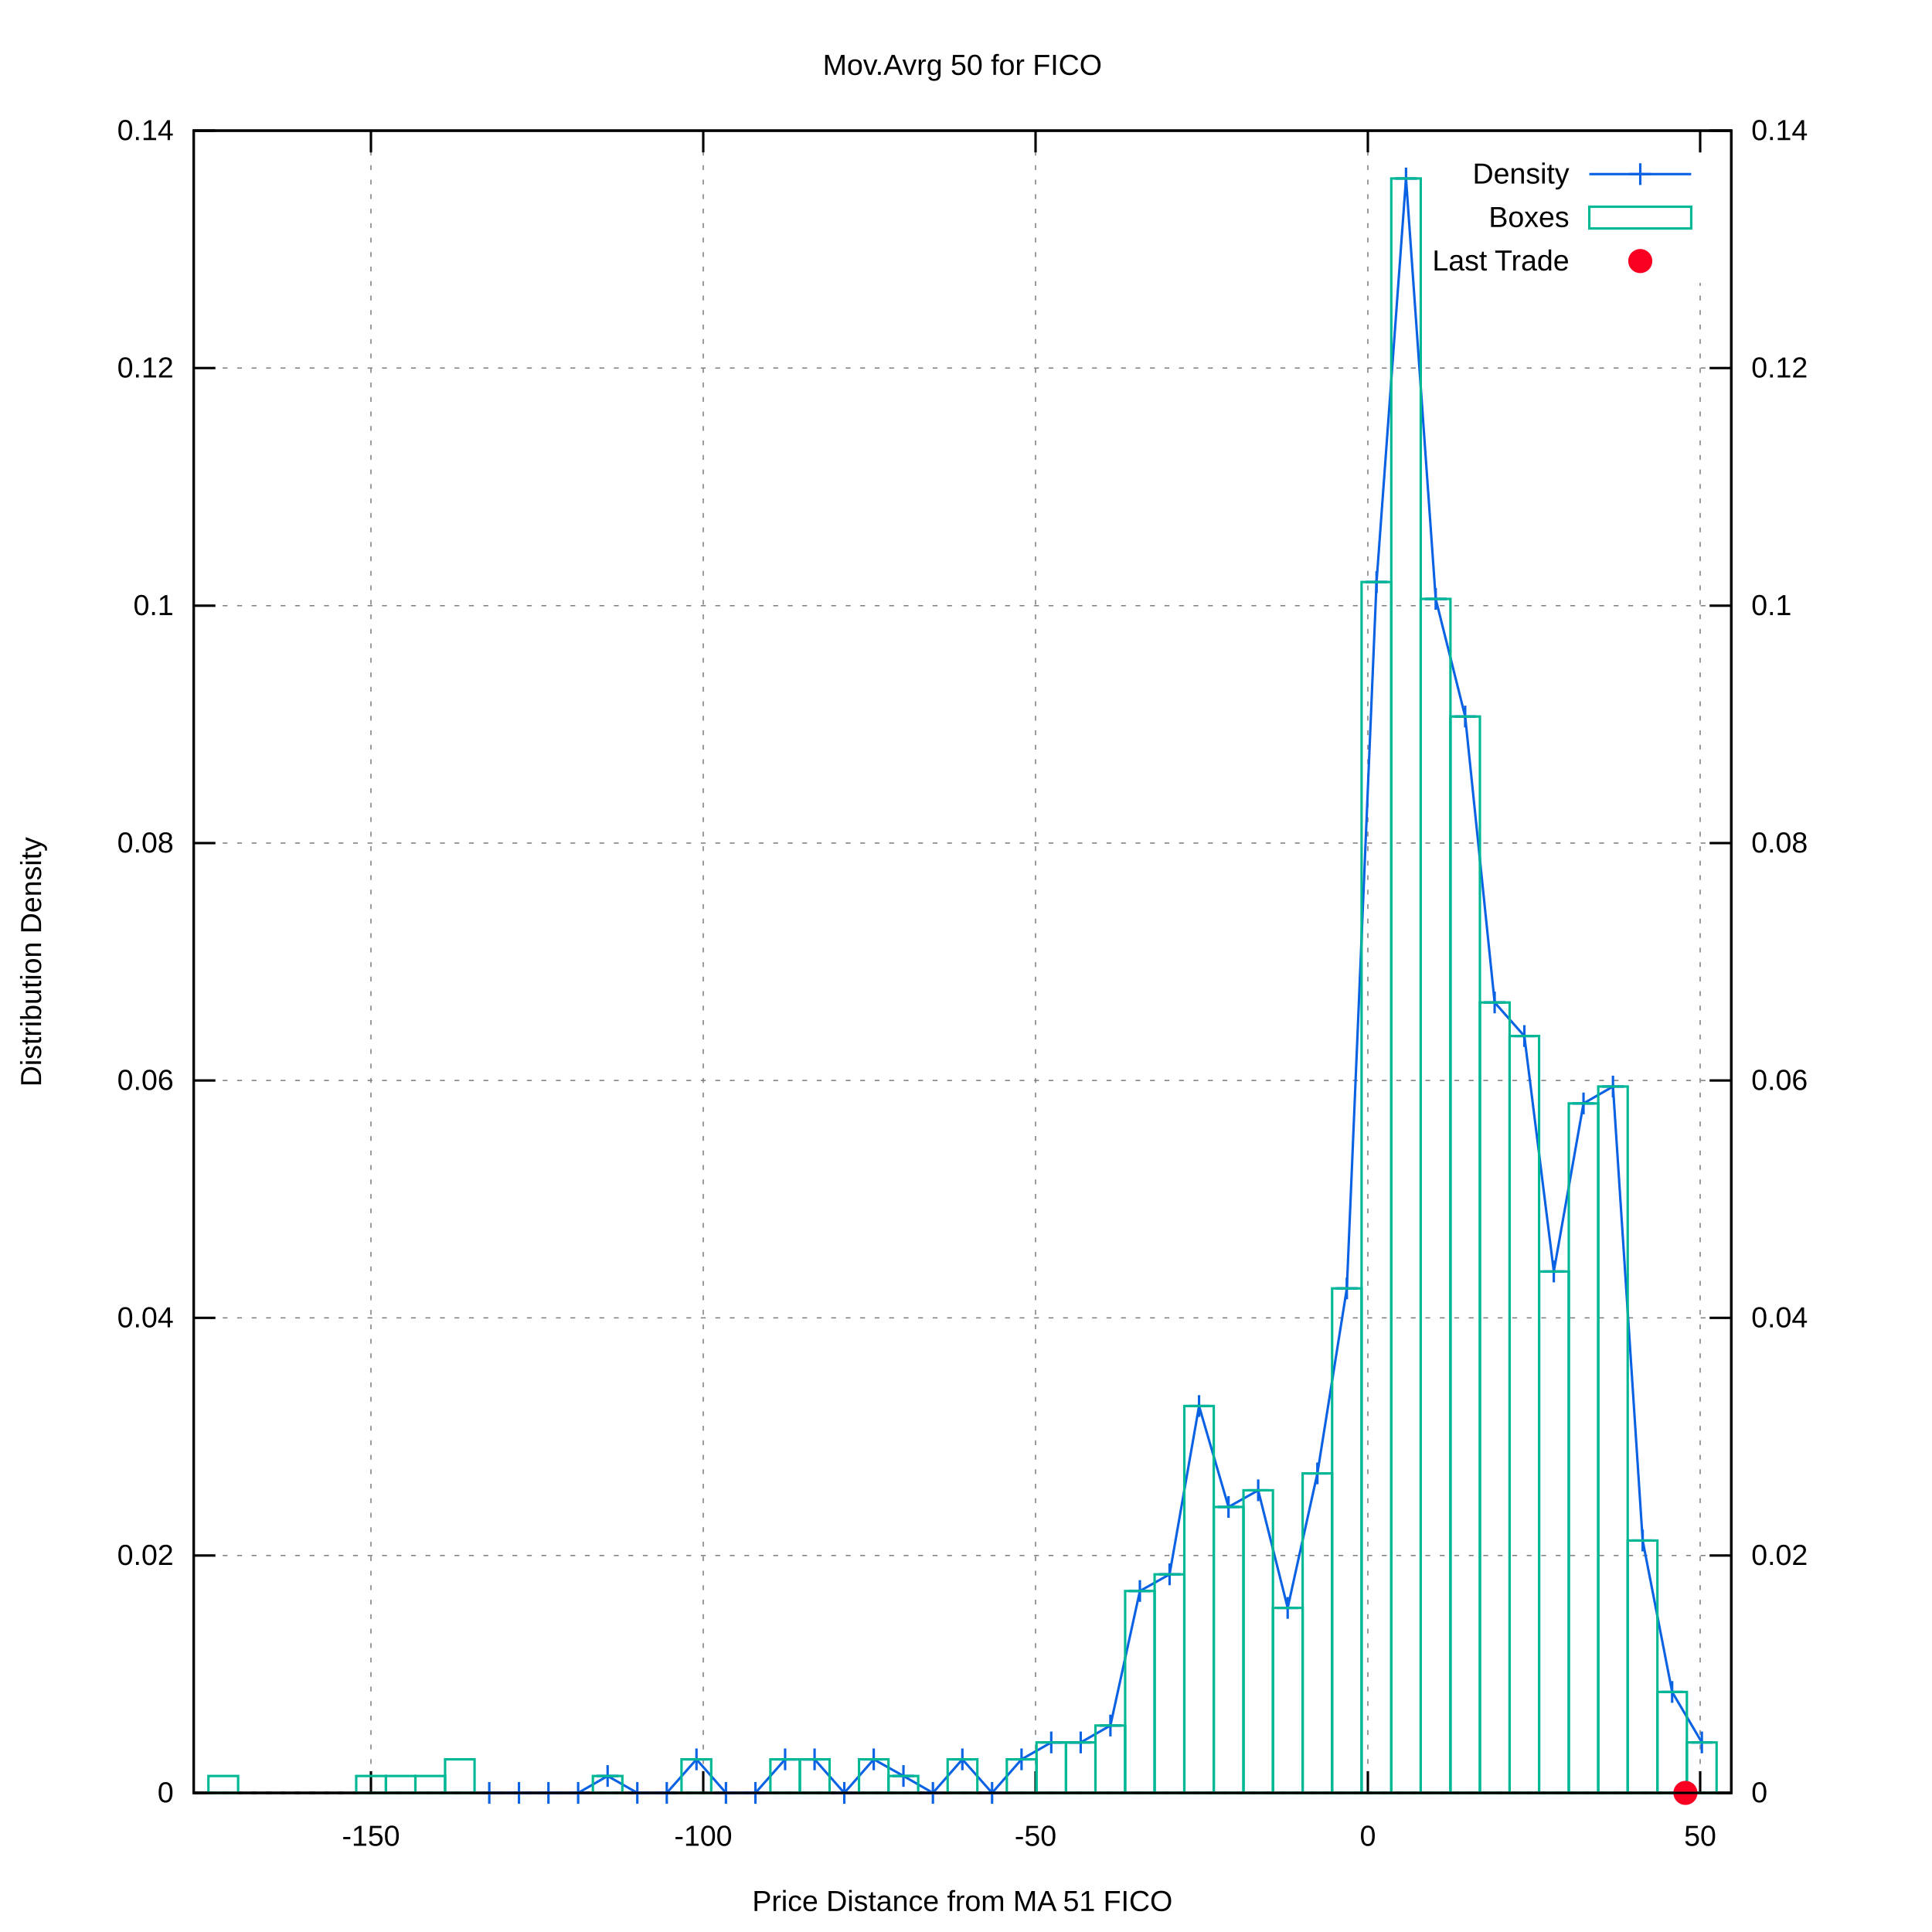
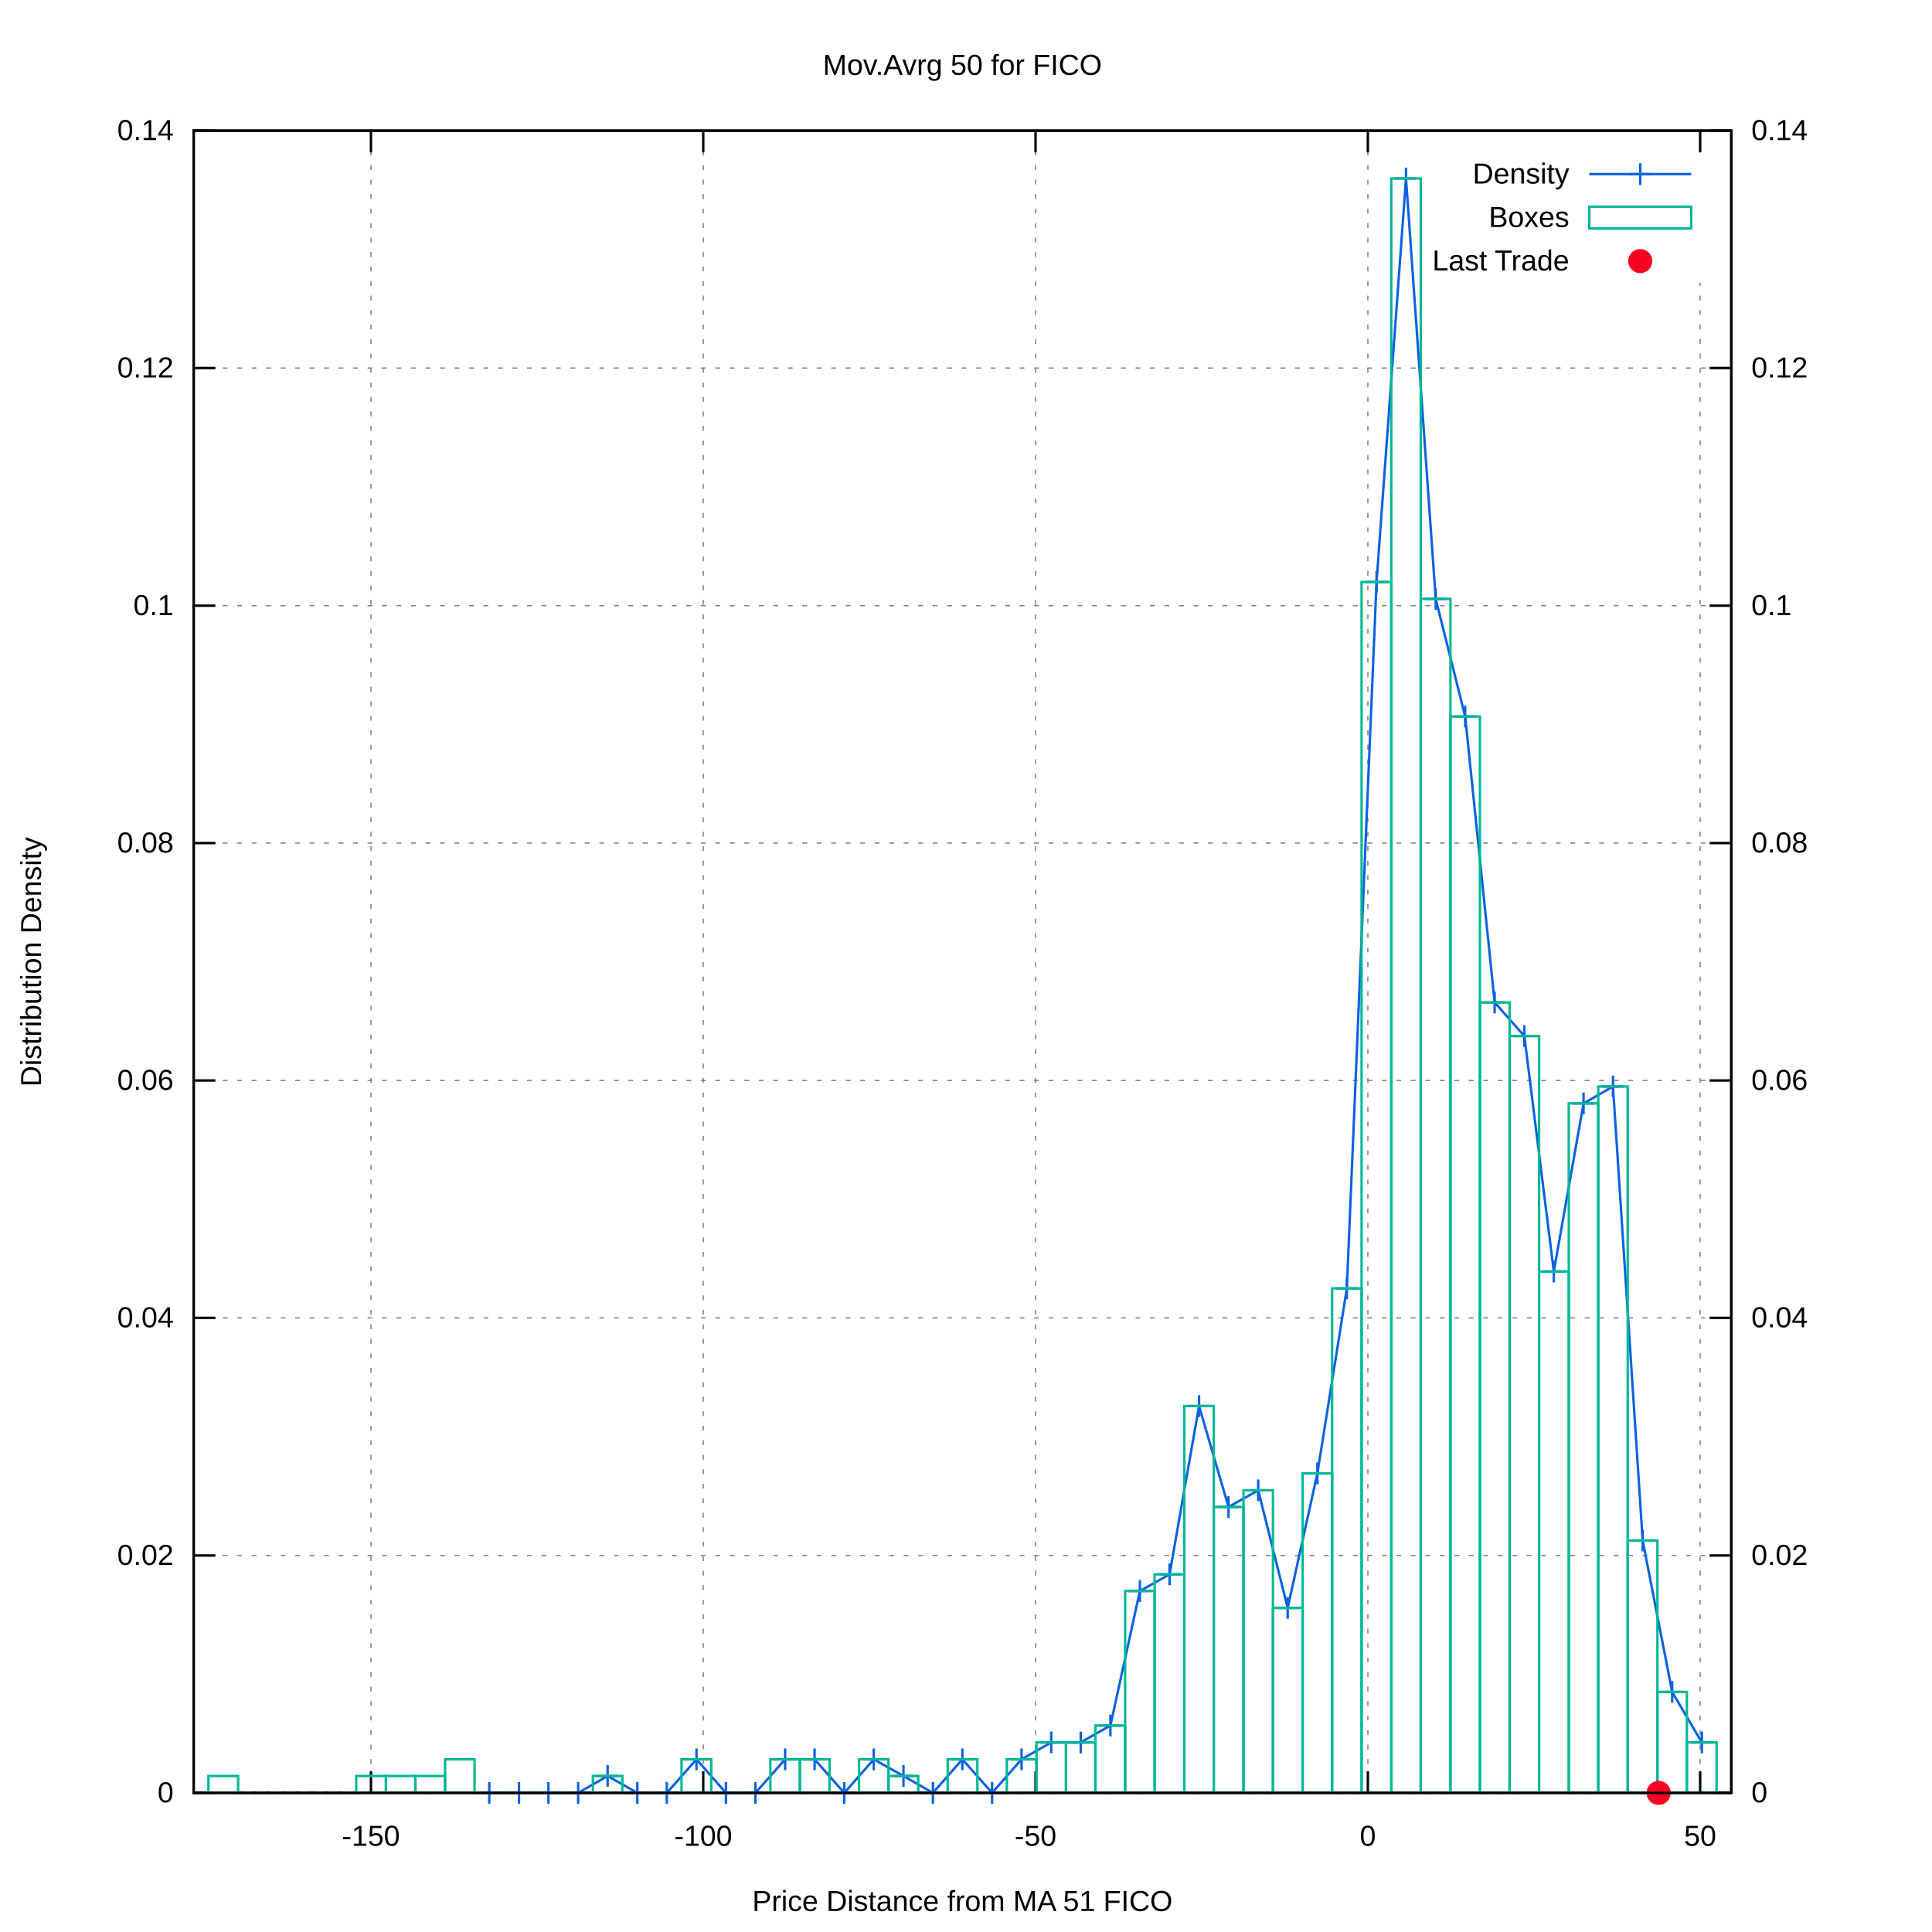
<svg xmlns="http://www.w3.org/2000/svg" xmlns:xlink="http://www.w3.org/1999/xlink" viewBox="0 0 800 800">
  <g id="gnuplot_canvas">
    <rect x="0" y="0" width="800" height="800" fill="#ffffff" />
    <defs>
      <circle id="gpDot" r="0.5" stroke-width="0.5" />
      <path id="gpPt0" stroke-width="0.222" stroke="currentColor" d="M-1,0 h2 M0,-1 v2" />
      <path id="gpPt1" stroke-width="0.222" stroke="currentColor" d="M-1,-1 L1,1 M1,-1 L-1,1" />
      <path id="gpPt2" stroke-width="0.222" stroke="currentColor" d="M-1,0 L1,0 M0,-1 L0,1 M-1,-1 L1,1 M-1,1 L1,-1" />
      <rect id="gpPt3" stroke-width="0.222" stroke="currentColor" x="-1" y="-1" width="2" height="2" />
      <rect id="gpPt4" stroke-width="0.222" stroke="currentColor" fill="currentColor" x="-1" y="-1" width="2" height="2" />
      <circle id="gpPt5" stroke-width="0.222" stroke="currentColor" cx="0" cy="0" r="1" />
      <use xlink:href="#gpPt5" id="gpPt6" fill="currentColor" stroke="none" />
      <path id="gpPt7" stroke-width="0.222" stroke="currentColor" d="M0,-1.33 L-1.33,0.67 L1.33,0.67 z" />
      <use xlink:href="#gpPt7" id="gpPt8" fill="currentColor" stroke="none" />
      <use xlink:href="#gpPt7" id="gpPt9" stroke="currentColor" transform="rotate(180)" />
      <use xlink:href="#gpPt9" id="gpPt10" fill="currentColor" stroke="none" />
      <use xlink:href="#gpPt3" id="gpPt11" stroke="currentColor" transform="rotate(45)" />
      <use xlink:href="#gpPt11" id="gpPt12" fill="currentColor" stroke="none" />
      <path id="gpPt13" stroke-width="0.222" stroke="currentColor" d="M0,1.330 L1.265,0.411 L0.782,-1.067 L-0.782,-1.076 L-1.265,0.411 z" />
      <use xlink:href="#gpPt13" id="gpPt14" fill="currentColor" stroke="none" />
      <filter id="textbox" filterUnits="objectBoundingBox" x="0" y="0" height="1" width="1">
        <feFlood flood-color="#FFFFFF" flood-opacity="1" result="bgnd" />
        <feComposite in="SourceGraphic" in2="bgnd" operator="atop" />
      </filter>
      <filter id="greybox" filterUnits="objectBoundingBox" x="0" y="0" height="1" width="1">
        <feFlood flood-color="lightgrey" flood-opacity="1" result="grey" />
        <feComposite in="SourceGraphic" in2="grey" operator="atop" />
      </filter>
    </defs>
    <g fill="none" color="#FFFFFF" stroke="black" stroke-width="1.00" stroke-linecap="butt" stroke-linejoin="miter">
</g>
    <g fill="none" color="black" stroke="currentColor" stroke-width="1.00" stroke-linecap="butt" stroke-linejoin="miter">
</g>
    <g fill="none" color="black" stroke="black" stroke-width="0.50" stroke-linecap="butt" stroke-linejoin="miter">
</g>
    <g fill="none" color="gray" stroke="currentColor" stroke-width="0.50" stroke-linecap="butt" stroke-linejoin="miter">
      <path stroke="gray" stroke-dasharray="2,4" class="gridline" d="M80.2,742.4 L716.9,742.4  " />
    </g>
    <g fill="none" color="gray" stroke="gray" stroke-width="1.00" stroke-linecap="butt" stroke-linejoin="miter">
</g>
    <g fill="none" color="black" stroke="currentColor" stroke-width="1.00" stroke-linecap="butt" stroke-linejoin="miter">
      <path stroke="black" d="M80.2,742.4 L89.2,742.4  " />
      <g transform="translate(71.9,746.3)" stroke="none" fill="black" font-family="arial" font-size="12.00" text-anchor="end">
        <text>
          <tspan font-family="arial"> 0</tspan>
        </text>
      </g>
    </g>
    <g fill="none" color="black" stroke="currentColor" stroke-width="1.00" stroke-linecap="butt" stroke-linejoin="miter">
</g>
    <g fill="none" color="black" stroke="black" stroke-width="0.50" stroke-linecap="butt" stroke-linejoin="miter">
</g>
    <g fill="none" color="gray" stroke="currentColor" stroke-width="0.50" stroke-linecap="butt" stroke-linejoin="miter">
      <path stroke="gray" stroke-dasharray="2,4" class="gridline" d="M80.2,644.1 L716.9,644.1  " />
    </g>
    <g fill="none" color="gray" stroke="gray" stroke-width="1.00" stroke-linecap="butt" stroke-linejoin="miter">
</g>
    <g fill="none" color="black" stroke="currentColor" stroke-width="1.00" stroke-linecap="butt" stroke-linejoin="miter">
      <path stroke="black" d="M80.2,644.1 L89.2,644.1  " />
      <g transform="translate(71.9,648.0)" stroke="none" fill="black" font-family="arial" font-size="12.00" text-anchor="end">
        <text>
          <tspan font-family="arial"> 0.02</tspan>
        </text>
      </g>
    </g>
    <g fill="none" color="black" stroke="currentColor" stroke-width="1.00" stroke-linecap="butt" stroke-linejoin="miter">
</g>
    <g fill="none" color="black" stroke="black" stroke-width="0.50" stroke-linecap="butt" stroke-linejoin="miter">
</g>
    <g fill="none" color="gray" stroke="currentColor" stroke-width="0.50" stroke-linecap="butt" stroke-linejoin="miter">
      <path stroke="gray" stroke-dasharray="2,4" class="gridline" d="M80.2,545.7 L716.9,545.7  " />
    </g>
    <g fill="none" color="gray" stroke="gray" stroke-width="1.00" stroke-linecap="butt" stroke-linejoin="miter">
</g>
    <g fill="none" color="black" stroke="currentColor" stroke-width="1.00" stroke-linecap="butt" stroke-linejoin="miter">
      <path stroke="black" d="M80.2,545.7 L89.2,545.7  " />
      <g transform="translate(71.9,549.6)" stroke="none" fill="black" font-family="arial" font-size="12.00" text-anchor="end">
        <text>
          <tspan font-family="arial"> 0.04</tspan>
        </text>
      </g>
    </g>
    <g fill="none" color="black" stroke="currentColor" stroke-width="1.00" stroke-linecap="butt" stroke-linejoin="miter">
</g>
    <g fill="none" color="black" stroke="black" stroke-width="0.50" stroke-linecap="butt" stroke-linejoin="miter">
</g>
    <g fill="none" color="gray" stroke="currentColor" stroke-width="0.50" stroke-linecap="butt" stroke-linejoin="miter">
      <path stroke="gray" stroke-dasharray="2,4" class="gridline" d="M80.2,447.4 L716.9,447.4  " />
    </g>
    <g fill="none" color="gray" stroke="gray" stroke-width="1.00" stroke-linecap="butt" stroke-linejoin="miter">
</g>
    <g fill="none" color="black" stroke="currentColor" stroke-width="1.00" stroke-linecap="butt" stroke-linejoin="miter">
      <path stroke="black" d="M80.2,447.4 L89.2,447.4  " />
      <g transform="translate(71.9,451.3)" stroke="none" fill="black" font-family="arial" font-size="12.00" text-anchor="end">
        <text>
          <tspan font-family="arial"> 0.06</tspan>
        </text>
      </g>
    </g>
    <g fill="none" color="black" stroke="currentColor" stroke-width="1.00" stroke-linecap="butt" stroke-linejoin="miter">
</g>
    <g fill="none" color="black" stroke="black" stroke-width="0.50" stroke-linecap="butt" stroke-linejoin="miter">
</g>
    <g fill="none" color="gray" stroke="currentColor" stroke-width="0.50" stroke-linecap="butt" stroke-linejoin="miter">
      <path stroke="gray" stroke-dasharray="2,4" class="gridline" d="M80.2,349.1 L716.9,349.1  " />
    </g>
    <g fill="none" color="gray" stroke="gray" stroke-width="1.00" stroke-linecap="butt" stroke-linejoin="miter">
</g>
    <g fill="none" color="black" stroke="currentColor" stroke-width="1.00" stroke-linecap="butt" stroke-linejoin="miter">
      <path stroke="black" d="M80.2,349.1 L89.2,349.1  " />
      <g transform="translate(71.9,353.0)" stroke="none" fill="black" font-family="arial" font-size="12.00" text-anchor="end">
        <text>
          <tspan font-family="arial"> 0.08</tspan>
        </text>
      </g>
    </g>
    <g fill="none" color="black" stroke="currentColor" stroke-width="1.00" stroke-linecap="butt" stroke-linejoin="miter">
</g>
    <g fill="none" color="black" stroke="black" stroke-width="0.50" stroke-linecap="butt" stroke-linejoin="miter">
</g>
    <g fill="none" color="gray" stroke="currentColor" stroke-width="0.50" stroke-linecap="butt" stroke-linejoin="miter">
      <path stroke="gray" stroke-dasharray="2,4" class="gridline" d="M80.2,250.8 L716.9,250.8  " />
    </g>
    <g fill="none" color="gray" stroke="gray" stroke-width="1.00" stroke-linecap="butt" stroke-linejoin="miter">
</g>
    <g fill="none" color="black" stroke="currentColor" stroke-width="1.00" stroke-linecap="butt" stroke-linejoin="miter">
      <path stroke="black" d="M80.2,250.8 L89.2,250.8  " />
      <g transform="translate(71.9,254.7)" stroke="none" fill="black" font-family="arial" font-size="12.00" text-anchor="end">
        <text>
          <tspan font-family="arial"> 0.1</tspan>
        </text>
      </g>
    </g>
    <g fill="none" color="black" stroke="currentColor" stroke-width="1.00" stroke-linecap="butt" stroke-linejoin="miter">
</g>
    <g fill="none" color="black" stroke="black" stroke-width="0.50" stroke-linecap="butt" stroke-linejoin="miter">
</g>
    <g fill="none" color="gray" stroke="currentColor" stroke-width="0.50" stroke-linecap="butt" stroke-linejoin="miter">
      <path stroke="gray" stroke-dasharray="2,4" class="gridline" d="M80.2,152.4 L716.9,152.4  " />
    </g>
    <g fill="none" color="gray" stroke="gray" stroke-width="1.00" stroke-linecap="butt" stroke-linejoin="miter">
</g>
    <g fill="none" color="black" stroke="currentColor" stroke-width="1.00" stroke-linecap="butt" stroke-linejoin="miter">
      <path stroke="black" d="M80.2,152.4 L89.2,152.4  " />
      <g transform="translate(71.9,156.3)" stroke="none" fill="black" font-family="arial" font-size="12.00" text-anchor="end">
        <text>
          <tspan font-family="arial"> 0.12</tspan>
        </text>
      </g>
    </g>
    <g fill="none" color="black" stroke="currentColor" stroke-width="1.00" stroke-linecap="butt" stroke-linejoin="miter">
</g>
    <g fill="none" color="black" stroke="black" stroke-width="0.50" stroke-linecap="butt" stroke-linejoin="miter">
</g>
    <g fill="none" color="gray" stroke="currentColor" stroke-width="0.50" stroke-linecap="butt" stroke-linejoin="miter">
      <path stroke="gray" stroke-dasharray="2,4" class="gridline" d="M80.2,54.1 L716.9,54.1  " />
    </g>
    <g fill="none" color="gray" stroke="gray" stroke-width="1.00" stroke-linecap="butt" stroke-linejoin="miter">
</g>
    <g fill="none" color="black" stroke="currentColor" stroke-width="1.00" stroke-linecap="butt" stroke-linejoin="miter">
      <path stroke="black" d="M80.2,54.1 L89.2,54.1  " />
      <g transform="translate(71.9,58.0)" stroke="none" fill="black" font-family="arial" font-size="12.00" text-anchor="end">
        <text>
          <tspan font-family="arial"> 0.14</tspan>
        </text>
      </g>
    </g>
    <g fill="none" color="black" stroke="currentColor" stroke-width="1.00" stroke-linecap="butt" stroke-linejoin="miter">
</g>
    <g fill="none" color="black" stroke="black" stroke-width="0.50" stroke-linecap="butt" stroke-linejoin="miter">
</g>
    <g fill="none" color="gray" stroke="currentColor" stroke-width="0.50" stroke-linecap="butt" stroke-linejoin="miter">
      <path stroke="gray" stroke-dasharray="2,4" class="gridline" d="M153.6,742.4 L153.6,54.1  " />
    </g>
    <g fill="none" color="gray" stroke="gray" stroke-width="1.00" stroke-linecap="butt" stroke-linejoin="miter">
</g>
    <g fill="none" color="black" stroke="currentColor" stroke-width="1.00" stroke-linecap="butt" stroke-linejoin="miter">
      <path stroke="black" d="M153.6,742.4 L153.6,733.4 M153.6,54.1 L153.6,63.1  " />
      <g transform="translate(153.6,764.3)" stroke="none" fill="black" font-family="arial" font-size="12.00" text-anchor="middle">
        <text>
          <tspan font-family="arial">-150</tspan>
        </text>
      </g>
    </g>
    <g fill="none" color="black" stroke="currentColor" stroke-width="1.00" stroke-linecap="butt" stroke-linejoin="miter">
</g>
    <g fill="none" color="black" stroke="black" stroke-width="0.50" stroke-linecap="butt" stroke-linejoin="miter">
</g>
    <g fill="none" color="gray" stroke="currentColor" stroke-width="0.50" stroke-linecap="butt" stroke-linejoin="miter">
      <path stroke="gray" stroke-dasharray="2,4" class="gridline" d="M291.2,742.4 L291.2,54.1  " />
    </g>
    <g fill="none" color="gray" stroke="gray" stroke-width="1.00" stroke-linecap="butt" stroke-linejoin="miter">
</g>
    <g fill="none" color="black" stroke="currentColor" stroke-width="1.00" stroke-linecap="butt" stroke-linejoin="miter">
      <path stroke="black" d="M291.2,742.4 L291.2,733.4 M291.2,54.1 L291.2,63.1  " />
      <g transform="translate(291.2,764.3)" stroke="none" fill="black" font-family="arial" font-size="12.00" text-anchor="middle">
        <text>
          <tspan font-family="arial">-100</tspan>
        </text>
      </g>
    </g>
    <g fill="none" color="black" stroke="currentColor" stroke-width="1.00" stroke-linecap="butt" stroke-linejoin="miter">
</g>
    <g fill="none" color="black" stroke="black" stroke-width="0.50" stroke-linecap="butt" stroke-linejoin="miter">
</g>
    <g fill="none" color="gray" stroke="currentColor" stroke-width="0.50" stroke-linecap="butt" stroke-linejoin="miter">
      <path stroke="gray" stroke-dasharray="2,4" class="gridline" d="M428.8,742.4 L428.8,54.1  " />
    </g>
    <g fill="none" color="gray" stroke="gray" stroke-width="1.00" stroke-linecap="butt" stroke-linejoin="miter">
</g>
    <g fill="none" color="black" stroke="currentColor" stroke-width="1.00" stroke-linecap="butt" stroke-linejoin="miter">
      <path stroke="black" d="M428.8,742.4 L428.8,733.4 M428.8,54.1 L428.8,63.1  " />
      <g transform="translate(428.8,764.3)" stroke="none" fill="black" font-family="arial" font-size="12.00" text-anchor="middle">
        <text>
          <tspan font-family="arial">-50</tspan>
        </text>
      </g>
    </g>
    <g fill="none" color="black" stroke="currentColor" stroke-width="1.00" stroke-linecap="butt" stroke-linejoin="miter">
</g>
    <g fill="none" color="black" stroke="black" stroke-width="0.50" stroke-linecap="butt" stroke-linejoin="miter">
</g>
    <g fill="none" color="gray" stroke="currentColor" stroke-width="0.50" stroke-linecap="butt" stroke-linejoin="miter">
      <path stroke="gray" stroke-dasharray="2,4" class="gridline" d="M566.4,742.4 L566.4,54.1  " />
    </g>
    <g fill="none" color="gray" stroke="gray" stroke-width="1.00" stroke-linecap="butt" stroke-linejoin="miter">
</g>
    <g fill="none" color="black" stroke="currentColor" stroke-width="1.00" stroke-linecap="butt" stroke-linejoin="miter">
      <path stroke="black" d="M566.4,742.4 L566.4,733.4 M566.4,54.1 L566.4,63.1  " />
      <g transform="translate(566.4,764.3)" stroke="none" fill="black" font-family="arial" font-size="12.00" text-anchor="middle">
        <text>
          <tspan font-family="arial"> 0</tspan>
        </text>
      </g>
    </g>
    <g fill="none" color="black" stroke="currentColor" stroke-width="1.00" stroke-linecap="butt" stroke-linejoin="miter">
</g>
    <g fill="none" color="black" stroke="black" stroke-width="0.50" stroke-linecap="butt" stroke-linejoin="miter">
</g>
    <g fill="none" color="gray" stroke="currentColor" stroke-width="0.50" stroke-linecap="butt" stroke-linejoin="miter">
      <path stroke="gray" stroke-dasharray="2,4" class="gridline" d="M704.0,742.4 L704.0,117.1 M704.0,63.1 L704.0,54.1  " />
    </g>
    <g fill="none" color="gray" stroke="gray" stroke-width="1.00" stroke-linecap="butt" stroke-linejoin="miter">
</g>
    <g fill="none" color="black" stroke="currentColor" stroke-width="1.00" stroke-linecap="butt" stroke-linejoin="miter">
      <path stroke="black" d="M704.0,742.4 L704.0,733.4 M704.0,54.1 L704.0,63.1  " />
      <g transform="translate(704.0,764.3)" stroke="none" fill="black" font-family="arial" font-size="12.00" text-anchor="middle">
        <text>
          <tspan font-family="arial"> 50</tspan>
        </text>
      </g>
    </g>
    <g fill="none" color="black" stroke="currentColor" stroke-width="1.00" stroke-linecap="butt" stroke-linejoin="miter">
      <path stroke="black" d="M716.9,742.4 L707.9,742.4  " />
      <g transform="translate(725.2,746.3)" stroke="none" fill="black" font-family="arial" font-size="12.00" text-anchor="start">
        <text>
          <tspan font-family="arial"> 0</tspan>
        </text>
      </g>
    </g>
    <g fill="none" color="black" stroke="currentColor" stroke-width="1.00" stroke-linecap="butt" stroke-linejoin="miter">
      <path stroke="black" d="M716.9,644.1 L707.9,644.1  " />
      <g transform="translate(725.2,648.0)" stroke="none" fill="black" font-family="arial" font-size="12.00" text-anchor="start">
        <text>
          <tspan font-family="arial"> 0.02</tspan>
        </text>
      </g>
    </g>
    <g fill="none" color="black" stroke="currentColor" stroke-width="1.00" stroke-linecap="butt" stroke-linejoin="miter">
      <path stroke="black" d="M716.9,545.7 L707.9,545.7  " />
      <g transform="translate(725.2,549.6)" stroke="none" fill="black" font-family="arial" font-size="12.00" text-anchor="start">
        <text>
          <tspan font-family="arial"> 0.04</tspan>
        </text>
      </g>
    </g>
    <g fill="none" color="black" stroke="currentColor" stroke-width="1.00" stroke-linecap="butt" stroke-linejoin="miter">
      <path stroke="black" d="M716.9,447.4 L707.9,447.4  " />
      <g transform="translate(725.2,451.3)" stroke="none" fill="black" font-family="arial" font-size="12.00" text-anchor="start">
        <text>
          <tspan font-family="arial"> 0.06</tspan>
        </text>
      </g>
    </g>
    <g fill="none" color="black" stroke="currentColor" stroke-width="1.00" stroke-linecap="butt" stroke-linejoin="miter">
      <path stroke="black" d="M716.9,349.1 L707.9,349.1  " />
      <g transform="translate(725.2,353.0)" stroke="none" fill="black" font-family="arial" font-size="12.00" text-anchor="start">
        <text>
          <tspan font-family="arial"> 0.08</tspan>
        </text>
      </g>
    </g>
    <g fill="none" color="black" stroke="currentColor" stroke-width="1.00" stroke-linecap="butt" stroke-linejoin="miter">
      <path stroke="black" d="M716.9,250.8 L707.9,250.8  " />
      <g transform="translate(725.2,254.7)" stroke="none" fill="black" font-family="arial" font-size="12.00" text-anchor="start">
        <text>
          <tspan font-family="arial"> 0.1</tspan>
        </text>
      </g>
    </g>
    <g fill="none" color="black" stroke="currentColor" stroke-width="1.00" stroke-linecap="butt" stroke-linejoin="miter">
      <path stroke="black" d="M716.9,152.4 L707.9,152.4  " />
      <g transform="translate(725.2,156.3)" stroke="none" fill="black" font-family="arial" font-size="12.00" text-anchor="start">
        <text>
          <tspan font-family="arial"> 0.12</tspan>
        </text>
      </g>
    </g>
    <g fill="none" color="black" stroke="currentColor" stroke-width="1.00" stroke-linecap="butt" stroke-linejoin="miter">
      <path stroke="black" d="M716.9,54.1 L707.9,54.1  " />
      <g transform="translate(725.2,58.0)" stroke="none" fill="black" font-family="arial" font-size="12.00" text-anchor="start">
        <text>
          <tspan font-family="arial"> 0.14</tspan>
        </text>
      </g>
    </g>
    <g fill="none" color="black" stroke="currentColor" stroke-width="1.00" stroke-linecap="butt" stroke-linejoin="miter">
</g>
    <g fill="none" color="gray" stroke="currentColor" stroke-width="1.00" stroke-linecap="butt" stroke-linejoin="miter">
      <path stroke="black" stroke-dasharray="2,4" d="M80.2,742.4 L716.9,742.4  " />
    </g>
    <g fill="none" color="black" stroke="currentColor" stroke-width="1.00" stroke-linecap="butt" stroke-linejoin="miter">
      <path stroke="black" d="M80.2,54.1 L80.2,742.4 L716.9,742.4 L716.9,54.1 L80.2,54.1 Z  " />
    </g>
    <g fill="none" color="black" stroke="currentColor" stroke-width="1.00" stroke-linecap="butt" stroke-linejoin="miter">
      <g transform="translate(17.0,398.3) rotate(270)" stroke="none" fill="black" font-family="arial" font-size="12.00" text-anchor="middle">
        <text>
          <tspan font-family="arial">Distribution Density</tspan>
        </text>
      </g>
    </g>
    <g fill="none" color="black" stroke="currentColor" stroke-width="1.00" stroke-linecap="butt" stroke-linejoin="miter">
      <g transform="translate(398.5,791.3)" stroke="none" fill="black" font-family="arial" font-size="12.00" text-anchor="middle">
        <text>
          <tspan font-family="arial">Price Distance from MA 51 FICO</tspan>
        </text>
      </g>
    </g>
    <g fill="none" color="black" stroke="currentColor" stroke-width="1.00" stroke-linecap="butt" stroke-linejoin="miter">
      <g transform="translate(398.5,31.0)" stroke="none" fill="black" font-family="arial" font-size="12.00" text-anchor="middle">
        <text>
          <tspan font-family="arial">Mov.Avrg 50 for FICO </tspan>
        </text>
      </g>
    </g>
    <g id="gnuplot_plot_1">
      <g fill="none" color="black" stroke="currentColor" stroke-width="1.00" stroke-linecap="butt" stroke-linejoin="miter">
        <g transform="translate(649.8,76.0)" stroke="none" fill="black" font-family="arial" font-size="12.00" text-anchor="end">
          <text>
            <tspan font-family="arial">Density</tspan>
          </text>
        </g>
      </g>
      <g fill="none" color="black" stroke="currentColor" stroke-width="1.00" stroke-linecap="butt" stroke-linejoin="miter">
        <path stroke="rgb(  9,  97, 228)" d="M658.1,72.1 L700.3,72.1 M202.6,742.4 L214.9,742.4 L227.1,742.4 L239.4,742.4 L251.6,735.4 L263.9,742.4   L276.1,742.4 L288.4,728.5 L300.6,742.4 L312.8,742.4 L325.1,728.5 L337.3,728.5 L349.6,742.4 L361.8,728.5   L374.1,735.4 L386.3,742.4 L398.5,728.5 L410.8,742.4 L423.0,728.5 L435.3,721.5 L447.5,721.5 L459.8,714.5   L472.0,658.8 L484.3,651.9 L496.5,582.2 L508.7,624.0 L521.0,617.1 L533.2,665.8 L545.5,610.1 L557.7,533.5   L570.0,241.0 L582.2,73.9 L594.5,248.0 L606.7,296.7 L618.9,415.1 L631.2,429.0 L643.4,526.5 L655.7,456.9   L667.9,449.9 L680.2,637.9 L692.4,700.6 L704.7,721.5  " />
        <use xlink:href="#gpPt0" transform="translate(202.6,742.4) scale(4.50)" color="rgb(  9,  97, 228)" />
        <use xlink:href="#gpPt0" transform="translate(214.9,742.4) scale(4.50)" color="rgb(  9,  97, 228)" />
        <use xlink:href="#gpPt0" transform="translate(227.1,742.4) scale(4.50)" color="rgb(  9,  97, 228)" />
        <use xlink:href="#gpPt0" transform="translate(239.4,742.4) scale(4.50)" color="rgb(  9,  97, 228)" />
        <use xlink:href="#gpPt0" transform="translate(251.6,735.4) scale(4.50)" color="rgb(  9,  97, 228)" />
        <use xlink:href="#gpPt0" transform="translate(263.9,742.4) scale(4.50)" color="rgb(  9,  97, 228)" />
        <use xlink:href="#gpPt0" transform="translate(276.1,742.4) scale(4.50)" color="rgb(  9,  97, 228)" />
        <use xlink:href="#gpPt0" transform="translate(288.4,728.5) scale(4.50)" color="rgb(  9,  97, 228)" />
        <use xlink:href="#gpPt0" transform="translate(300.6,742.4) scale(4.50)" color="rgb(  9,  97, 228)" />
        <use xlink:href="#gpPt0" transform="translate(312.8,742.4) scale(4.50)" color="rgb(  9,  97, 228)" />
        <use xlink:href="#gpPt0" transform="translate(325.1,728.5) scale(4.50)" color="rgb(  9,  97, 228)" />
        <use xlink:href="#gpPt0" transform="translate(337.3,728.5) scale(4.50)" color="rgb(  9,  97, 228)" />
        <use xlink:href="#gpPt0" transform="translate(349.6,742.4) scale(4.50)" color="rgb(  9,  97, 228)" />
        <use xlink:href="#gpPt0" transform="translate(361.8,728.5) scale(4.50)" color="rgb(  9,  97, 228)" />
        <use xlink:href="#gpPt0" transform="translate(374.1,735.4) scale(4.50)" color="rgb(  9,  97, 228)" />
        <use xlink:href="#gpPt0" transform="translate(386.3,742.4) scale(4.50)" color="rgb(  9,  97, 228)" />
        <use xlink:href="#gpPt0" transform="translate(398.5,728.5) scale(4.50)" color="rgb(  9,  97, 228)" />
        <use xlink:href="#gpPt0" transform="translate(410.8,742.4) scale(4.50)" color="rgb(  9,  97, 228)" />
        <use xlink:href="#gpPt0" transform="translate(423.0,728.5) scale(4.50)" color="rgb(  9,  97, 228)" />
        <use xlink:href="#gpPt0" transform="translate(435.3,721.5) scale(4.50)" color="rgb(  9,  97, 228)" />
        <use xlink:href="#gpPt0" transform="translate(447.5,721.5) scale(4.50)" color="rgb(  9,  97, 228)" />
        <use xlink:href="#gpPt0" transform="translate(459.8,714.5) scale(4.50)" color="rgb(  9,  97, 228)" />
        <use xlink:href="#gpPt0" transform="translate(472.0,658.8) scale(4.50)" color="rgb(  9,  97, 228)" />
        <use xlink:href="#gpPt0" transform="translate(484.3,651.9) scale(4.50)" color="rgb(  9,  97, 228)" />
        <use xlink:href="#gpPt0" transform="translate(496.5,582.2) scale(4.50)" color="rgb(  9,  97, 228)" />
        <use xlink:href="#gpPt0" transform="translate(508.7,624.0) scale(4.50)" color="rgb(  9,  97, 228)" />
        <use xlink:href="#gpPt0" transform="translate(521.0,617.1) scale(4.50)" color="rgb(  9,  97, 228)" />
        <use xlink:href="#gpPt0" transform="translate(533.2,665.8) scale(4.50)" color="rgb(  9,  97, 228)" />
        <use xlink:href="#gpPt0" transform="translate(545.5,610.1) scale(4.50)" color="rgb(  9,  97, 228)" />
        <use xlink:href="#gpPt0" transform="translate(557.7,533.5) scale(4.50)" color="rgb(  9,  97, 228)" />
        <use xlink:href="#gpPt0" transform="translate(570.0,241.0) scale(4.50)" color="rgb(  9,  97, 228)" />
        <use xlink:href="#gpPt0" transform="translate(582.2,73.9) scale(4.50)" color="rgb(  9,  97, 228)" />
        <use xlink:href="#gpPt0" transform="translate(594.5,248.0) scale(4.50)" color="rgb(  9,  97, 228)" />
        <use xlink:href="#gpPt0" transform="translate(606.7,296.7) scale(4.50)" color="rgb(  9,  97, 228)" />
        <use xlink:href="#gpPt0" transform="translate(618.9,415.1) scale(4.50)" color="rgb(  9,  97, 228)" />
        <use xlink:href="#gpPt0" transform="translate(631.2,429.0) scale(4.50)" color="rgb(  9,  97, 228)" />
        <use xlink:href="#gpPt0" transform="translate(643.4,526.5) scale(4.50)" color="rgb(  9,  97, 228)" />
        <use xlink:href="#gpPt0" transform="translate(655.7,456.9) scale(4.50)" color="rgb(  9,  97, 228)" />
        <use xlink:href="#gpPt0" transform="translate(667.9,449.9) scale(4.50)" color="rgb(  9,  97, 228)" />
        <use xlink:href="#gpPt0" transform="translate(680.2,637.9) scale(4.50)" color="rgb(  9,  97, 228)" />
        <use xlink:href="#gpPt0" transform="translate(692.4,700.6) scale(4.50)" color="rgb(  9,  97, 228)" />
        <use xlink:href="#gpPt0" transform="translate(704.7,721.5) scale(4.50)" color="rgb(  9,  97, 228)" />
        <use xlink:href="#gpPt0" transform="translate(679.2,72.1) scale(4.50)" color="rgb(  9,  97, 228)" />
      </g>
    </g>
    <g id="gnuplot_plot_2">
      <g fill="none" color="black" stroke="currentColor" stroke-width="1.00" stroke-linecap="butt" stroke-linejoin="miter">
        <g transform="translate(649.8,94.0)" stroke="none" fill="black" font-family="arial" font-size="12.00" text-anchor="end">
          <text>
            <tspan font-family="arial">Boxes</tspan>
          </text>
        </g>
      </g>
      <g fill="none" color="black" stroke="currentColor" stroke-width="1.00" stroke-linecap="butt" stroke-linejoin="miter">
        <path stroke="rgb(  0, 184, 148)" d="M658.1,94.6 L700.3,94.6 L700.3,85.6 L658.1,85.6 L658.1,94.6 Z  " />
        <path stroke="rgb(  0, 184, 148)" d="M86.3,742.4 L86.3,735.4 L98.6,735.4 L98.6,742.4 L86.3,742.4 Z  " />
        <path stroke="rgb(  0, 184, 148)" d="M147.5,742.4 L147.5,735.4 L159.8,735.4 L159.8,742.4 L147.5,742.4 Z  " />
        <path stroke="rgb(  0, 184, 148)" d="M159.8,742.4 L159.8,735.4 L172.0,735.4 L172.0,742.4 L159.8,742.4 Z  " />
        <path stroke="rgb(  0, 184, 148)" d="M172.0,742.4 L172.0,735.4 L184.3,735.4 L184.3,742.4 L172.0,742.4 Z  " />
        <path stroke="rgb(  0, 184, 148)" d="M184.3,742.4 L184.3,728.5 L196.5,728.5 L196.5,742.4 L184.3,742.4 Z  " />
        <path stroke="rgb(  0, 184, 148)" d="M245.5,742.4 L245.5,735.4 L257.7,735.4 L257.7,742.4 L245.5,742.4 Z  " />
        <path stroke="rgb(  0, 184, 148)" d="M282.2,742.4 L282.2,728.5 L294.5,728.5 L294.5,742.4 L282.2,742.4 Z  " />
        <path stroke="rgb(  0, 184, 148)" d="M319.0,742.4 L319.0,728.5 L331.2,728.5 L331.2,742.4 L319.0,742.4 Z  " />
        <path stroke="rgb(  0, 184, 148)" d="M331.2,742.4 L331.2,728.5 L343.5,728.5 L343.5,742.4 L331.2,742.4 Z  " />
        <path stroke="rgb(  0, 184, 148)" d="M355.7,742.4 L355.7,728.5 L367.9,728.5 L367.9,742.4 L355.7,742.4 Z  " />
        <path stroke="rgb(  0, 184, 148)" d="M367.9,742.4 L367.9,735.4 L380.2,735.4 L380.2,742.4 L367.9,742.4 Z  " />
        <path stroke="rgb(  0, 184, 148)" d="M392.4,742.4 L392.4,728.5 L404.7,728.5 L404.7,742.4 L392.4,742.4 Z  " />
        <path stroke="rgb(  0, 184, 148)" d="M416.9,742.4 L416.9,728.5 L429.2,728.5 L429.2,742.4 L416.9,742.4 Z  " />
        <path stroke="rgb(  0, 184, 148)" d="M429.2,742.4 L429.2,721.5 L441.4,721.5 L441.4,742.4 L429.2,742.4 Z  " />
        <path stroke="rgb(  0, 184, 148)" d="M441.4,742.4 L441.4,721.5 L453.6,721.5 L453.6,742.4 L441.4,742.4 Z  " />
        <path stroke="rgb(  0, 184, 148)" d="M453.6,742.4 L453.6,714.5 L465.9,714.5 L465.9,742.4 L453.6,742.4 Z  " />
        <path stroke="rgb(  0, 184, 148)" d="M465.9,742.4 L465.9,658.8 L478.1,658.8 L478.1,742.4 L465.9,742.4 Z  " />
        <path stroke="rgb(  0, 184, 148)" d="M478.1,742.4 L478.1,651.9 L490.4,651.9 L490.4,742.4 L478.1,742.4 Z  " />
        <path stroke="rgb(  0, 184, 148)" d="M490.4,742.4 L490.4,582.2 L502.6,582.2 L502.6,742.4 L490.4,742.4 Z  " />
        <path stroke="rgb(  0, 184, 148)" d="M502.6,742.4 L502.6,624.0 L514.9,624.0 L514.9,742.4 L502.6,742.4 Z  " />
        <path stroke="rgb(  0, 184, 148)" d="M514.9,742.4 L514.9,617.1 L527.1,617.1 L527.1,742.4 L514.9,742.4 Z  " />
        <path stroke="rgb(  0, 184, 148)" d="M527.1,742.4 L527.1,665.8 L539.4,665.8 L539.4,742.4 L527.1,742.4 Z  " />
        <path stroke="rgb(  0, 184, 148)" d="M539.4,742.4 L539.4,610.1 L551.6,610.1 L551.6,742.4 L539.4,742.4 Z  " />
        <path stroke="rgb(  0, 184, 148)" d="M551.6,742.4 L551.6,533.5 L563.8,533.5 L563.8,742.4 L551.6,742.4 Z  " />
        <path stroke="rgb(  0, 184, 148)" d="M563.8,742.4 L563.8,241.0 L576.1,241.0 L576.1,742.4 L563.8,742.4 Z  " />
        <path stroke="rgb(  0, 184, 148)" d="M576.1,742.4 L576.1,73.9 L588.3,73.9 L588.3,742.4 L576.1,742.4 Z  " />
        <path stroke="rgb(  0, 184, 148)" d="M588.3,742.4 L588.3,248.0 L600.6,248.0 L600.6,742.4 L588.3,742.4 Z  " />
        <path stroke="rgb(  0, 184, 148)" d="M600.6,742.4 L600.6,296.7 L612.8,296.7 L612.8,742.4 L600.6,742.4 Z  " />
        <path stroke="rgb(  0, 184, 148)" d="M612.8,742.4 L612.8,415.1 L625.1,415.1 L625.1,742.4 L612.8,742.4 Z  " />
        <path stroke="rgb(  0, 184, 148)" d="M625.1,742.4 L625.1,429.0 L637.3,429.0 L637.3,742.4 L625.1,742.4 Z  " />
        <path stroke="rgb(  0, 184, 148)" d="M637.3,742.4 L637.3,526.5 L649.6,526.5 L649.6,742.4 L637.3,742.4 Z  " />
        <path stroke="rgb(  0, 184, 148)" d="M649.6,742.4 L649.6,456.9 L661.8,456.9 L661.8,742.4 L649.6,742.4 Z  " />
        <path stroke="rgb(  0, 184, 148)" d="M661.8,742.4 L661.8,449.9 L674.0,449.9 L674.0,742.4 L661.8,742.4 Z  " />
        <path stroke="rgb(  0, 184, 148)" d="M674.0,742.4 L674.0,637.9 L686.3,637.9 L686.3,742.4 L674.0,742.4 Z  " />
        <path stroke="rgb(  0, 184, 148)" d="M686.3,742.4 L686.3,700.6 L698.5,700.6 L698.5,742.4 L686.3,742.4 Z  " />
        <path stroke="rgb(  0, 184, 148)" d="M698.5,742.4 L698.5,721.5 L710.8,721.5 L710.8,742.4 L698.5,742.4 Z  " />
      </g>
    </g>
    <g id="gnuplot_plot_3">
      <g fill="none" color="black" stroke="currentColor" stroke-width="1.00" stroke-linecap="butt" stroke-linejoin="miter">
        <g transform="translate(649.8,112.0)" stroke="none" fill="black" font-family="arial" font-size="12.00" text-anchor="end">
          <text>
            <tspan font-family="arial">Last Trade</tspan>
          </text>
        </g>
      </g>
      <g fill="none" color="black" stroke="currentColor" stroke-width="1.00" stroke-linecap="butt" stroke-linejoin="miter">
-         <use xlink:href="#gpPt6" transform="translate(697.9,742.4) scale(4.50)" color="rgb(249,   0,  34)" />
+         <use xlink:href="#gpPt6" transform="translate(686.8,742.4) scale(4.50)" color="rgb(249,   0,  34)" />
        <use xlink:href="#gpPt6" transform="translate(679.2,108.1) scale(4.50)" color="rgb(249,   0,  34)" />
      </g>
    </g>
    <g fill="none" color="#FFFFFF" stroke="rgb(249,   0,  34)" stroke-width="2.00" stroke-linecap="butt" stroke-linejoin="miter">
</g>
    <g fill="none" color="black" stroke="currentColor" stroke-width="2.00" stroke-linecap="butt" stroke-linejoin="miter">
</g>
    <g fill="none" color="black" stroke="black" stroke-width="1.00" stroke-linecap="butt" stroke-linejoin="miter">
</g>
    <g fill="none" color="black" stroke="currentColor" stroke-width="1.00" stroke-linecap="butt" stroke-linejoin="miter">
      <path stroke="black" d="M80.2,54.1 L80.2,742.4 L716.9,742.4 L716.9,54.1 L80.2,54.1 Z  " />
    </g>
    <g fill="none" color="black" stroke="currentColor" stroke-width="1.00" stroke-linecap="butt" stroke-linejoin="miter">
</g>
  </g>
</svg>
